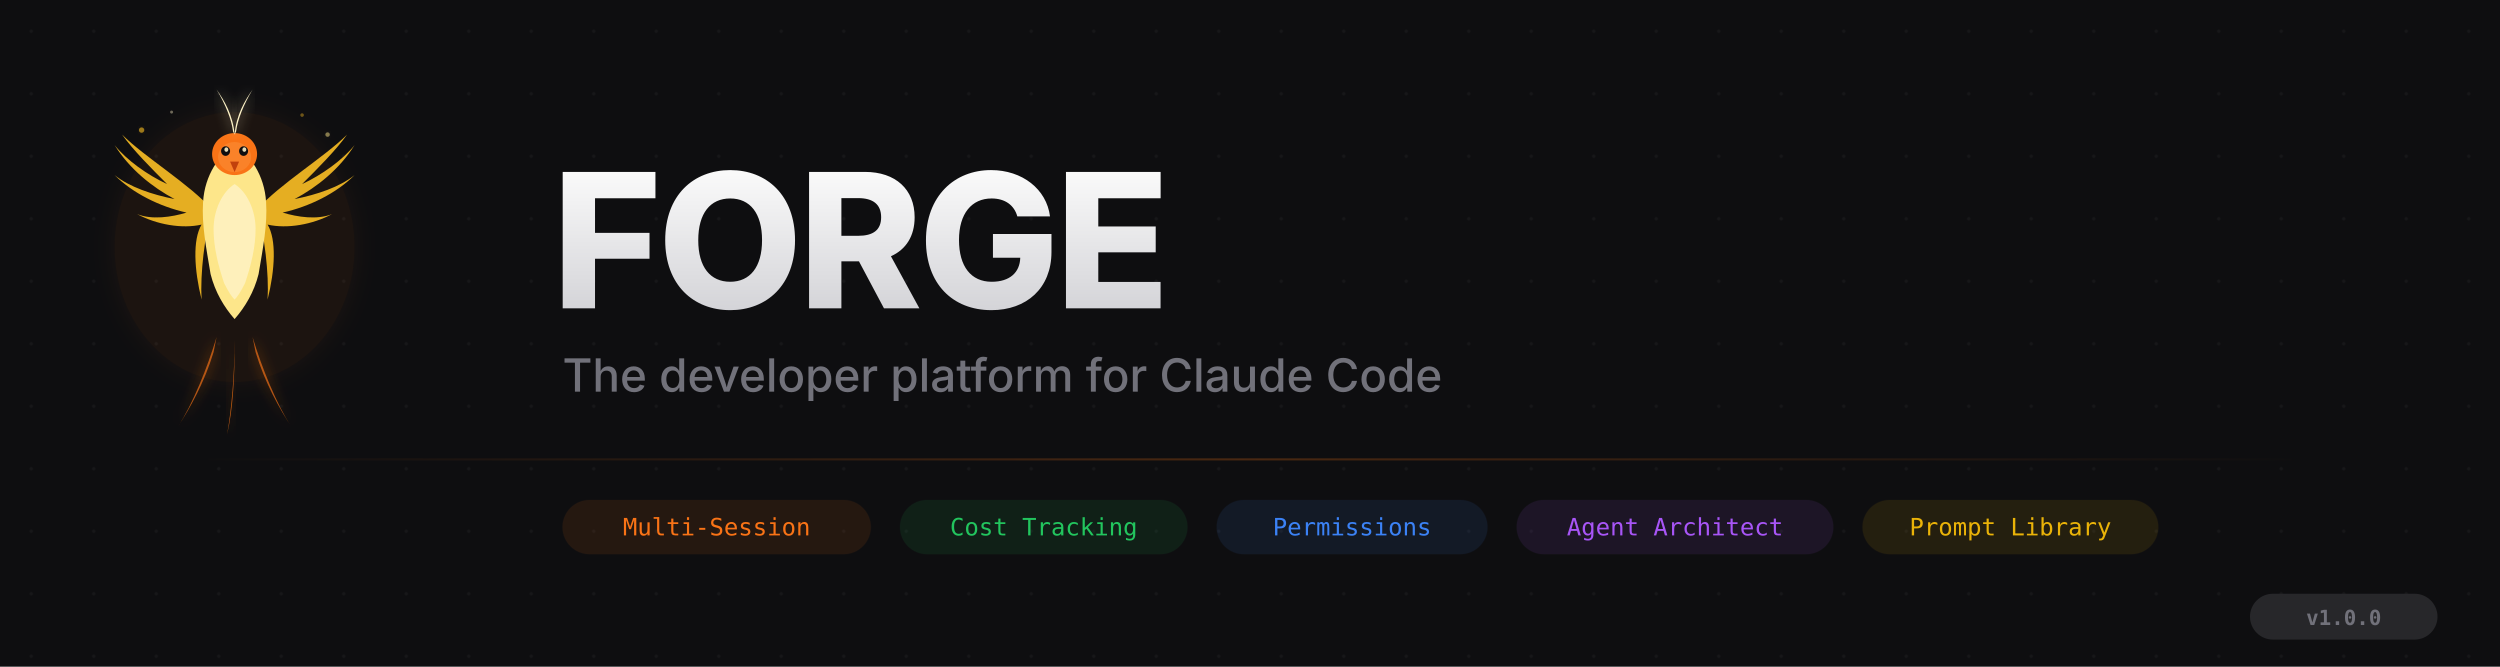
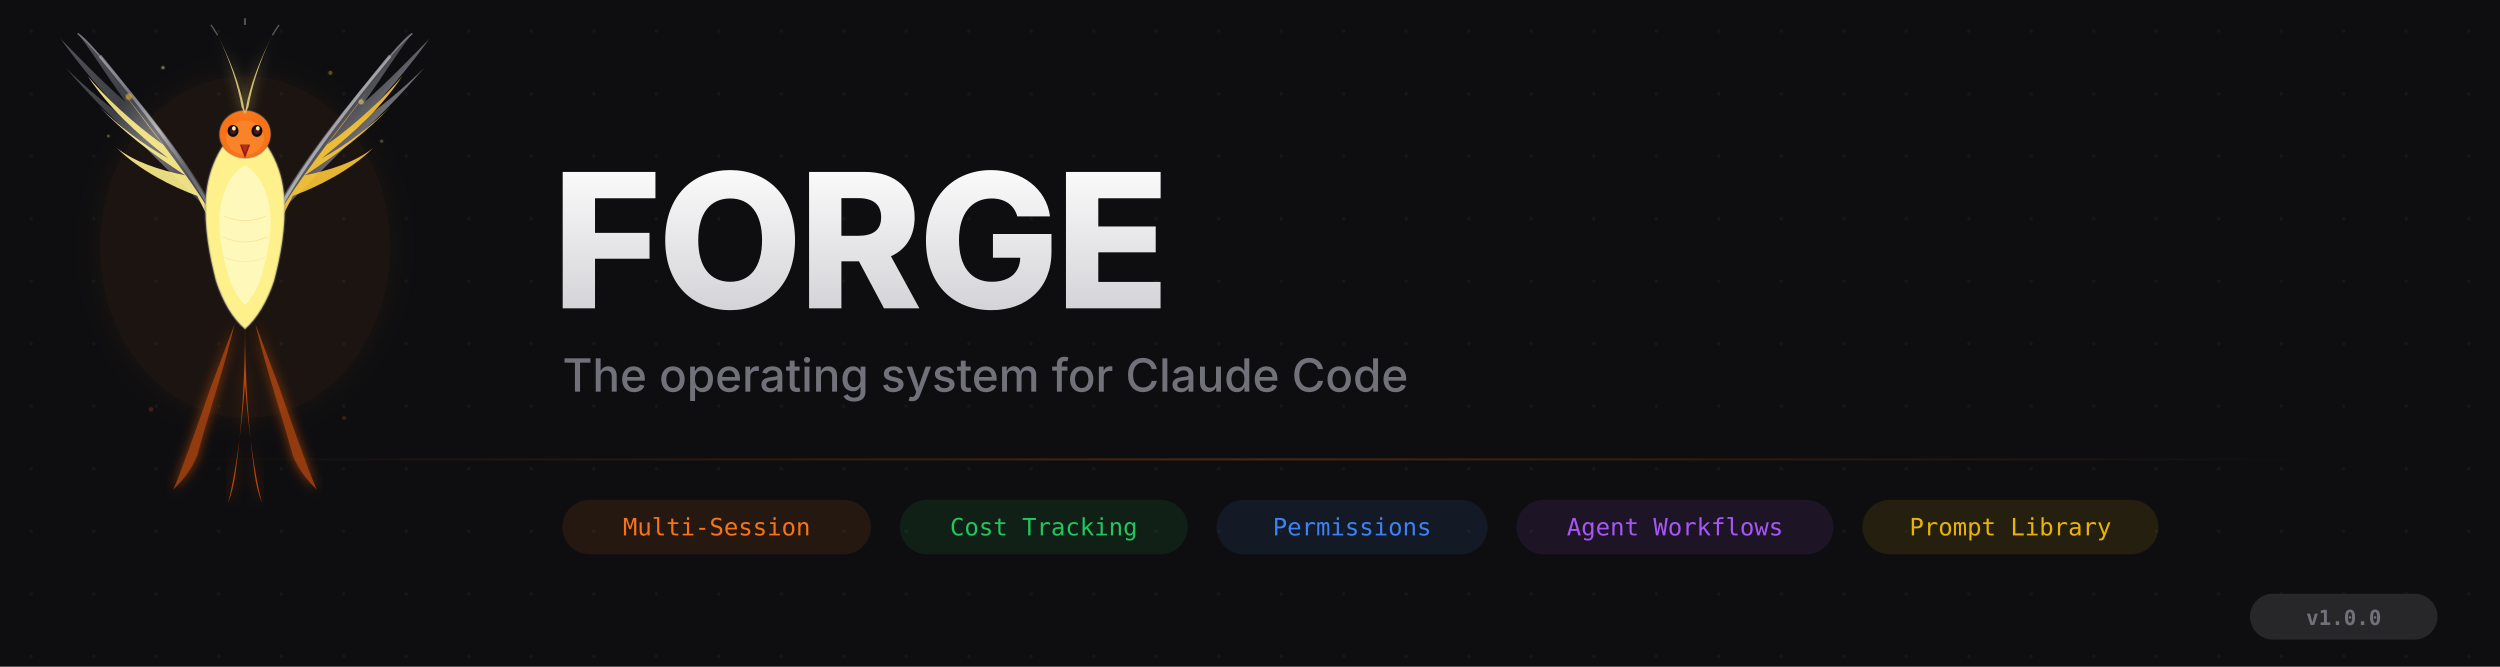
<svg xmlns="http://www.w3.org/2000/svg" viewBox="0 0 1200 320" fill="none">
  <defs>
    <linearGradient id="bannerBg" x1="0" y1="0" x2="1200" y2="320">
      <stop offset="0%" stop-color="#0e0e10" />
      <stop offset="50%" stop-color="#141416" />
      <stop offset="100%" stop-color="#0e0e10" />
    </linearGradient>
-     <linearGradient id="bFlame" x1="80" y1="30" x2="80" y2="200">
-       <stop offset="0%" stop-color="#fde68a" />
-       <stop offset="30%" stop-color="#f97316" />
-       <stop offset="70%" stop-color="#ea580c" />
-       <stop offset="100%" stop-color="#c2410c" />
+     <linearGradient id="fireBody" x1="80" y1="30" x2="80" y2="220">
+       <stop offset="0%" stop-color="#fef08a" />
+       <stop offset="20%" stop-color="#fbbf24" />
+       <stop offset="50%" stop-color="#f97316" />
+       <stop offset="80%" stop-color="#dc2626" />
+       <stop offset="100%" stop-color="#991b1b" />
    </linearGradient>
-     <linearGradient id="bWingL" x1="20" y1="80" x2="70" y2="180">
-       <stop offset="0%" stop-color="#fbbf24" />
+     <linearGradient id="fireWingL" x1="0" y1="30" x2="85" y2="190">
+       <stop offset="0%" stop-color="#fef08a" />
+       <stop offset="30%" stop-color="#fbbf24" />
+       <stop offset="60%" stop-color="#f97316" />
      <stop offset="100%" stop-color="#dc2626" />
    </linearGradient>
-     <linearGradient id="bWingR" x1="90" y1="80" x2="140" y2="180">
-       <stop offset="0%" stop-color="#fbbf24" />
+     <linearGradient id="fireWingR" x1="160" y1="30" x2="80" y2="190">
+       <stop offset="0%" stop-color="#fef08a" />
+       <stop offset="30%" stop-color="#fbbf24" />
+       <stop offset="60%" stop-color="#f97316" />
      <stop offset="100%" stop-color="#dc2626" />
    </linearGradient>
-     <linearGradient id="bChest" x1="80" y1="100" x2="80" y2="190">
-       <stop offset="0%" stop-color="#fef3c7" />
-       <stop offset="100%" stop-color="#fbbf24" />
+     <linearGradient id="fireChest" x1="80" y1="80" x2="80" y2="170">
+       <stop offset="0%" stop-color="#fef9c3" />
+       <stop offset="50%" stop-color="#fde68a" />
+       <stop offset="100%" stop-color="#f59e0b" />
    </linearGradient>
-     <linearGradient id="bTail" x1="80" y1="190" x2="80" y2="260">
-       <stop offset="0%" stop-color="#f97316" />
-       <stop offset="100%" stop-color="#dc2626" stop-opacity="0.2" />
+     <linearGradient id="fireTail" x1="80" y1="170" x2="80" y2="270">
+       <stop offset="0%" stop-color="#ea580c" />
+       <stop offset="50%" stop-color="#dc2626" />
+       <stop offset="100%" stop-color="#7f1d1d" stop-opacity="0" />
    </linearGradient>
-     <linearGradient id="bCrest" x1="80" y1="30" x2="80" y2="65">
-       <stop offset="0%" stop-color="#fef3c7" />
-       <stop offset="100%" stop-color="#f97316" />
+     <linearGradient id="chrome" x1="0" y1="0" x2="1" y2="1">
+       <stop offset="0%" stop-color="#d4d4d8" />
+       <stop offset="25%" stop-color="#a1a1aa" />
+       <stop offset="50%" stop-color="#e4e4e7" />
+       <stop offset="75%" stop-color="#71717a" />
+       <stop offset="100%" stop-color="#a1a1aa" />
+     </linearGradient>
+     <linearGradient id="chromeDark" x1="0" y1="0" x2="1" y2="1">
+       <stop offset="0%" stop-color="#71717a" />
+       <stop offset="40%" stop-color="#52525b" />
+       <stop offset="60%" stop-color="#a1a1aa" />
+       <stop offset="100%" stop-color="#3f3f46" />
    </linearGradient>
    <linearGradient id="accentLine" x1="0" y1="0" x2="1" y2="0">
      <stop offset="0%" stop-color="#f97316" stop-opacity="0" />
      <stop offset="50%" stop-color="#f97316" />
      <stop offset="100%" stop-color="#f97316" stop-opacity="0" />
    </linearGradient>
    <linearGradient id="textGrad" x1="0" y1="0" x2="0" y2="1">
      <stop offset="0%" stop-color="#fafafa" />
      <stop offset="100%" stop-color="#d4d4d8" />
    </linearGradient>
-     <filter id="bGlow">
-       <feGaussianBlur stdDeviation="4" result="blur" />
+     <filter id="glow">
+       <feGaussianBlur stdDeviation="3" result="b" />
      <feMerge>
-         <feMergeNode in="blur" />
+         <feMergeNode in="b" />
        <feMergeNode in="SourceGraphic" />
      </feMerge>
    </filter>
-     <filter id="bSoftGlow">
-       <feGaussianBlur stdDeviation="8" result="blur" />
+     <filter id="softGlow">
+       <feGaussianBlur stdDeviation="8" result="b" />
      <feMerge>
-         <feMergeNode in="blur" />
+         <feMergeNode in="b" />
+         <feMergeNode in="SourceGraphic" />
+       </feMerge>
+     </filter>
+     <filter id="emberGlow">
+       <feGaussianBlur stdDeviation="2" result="b" />
+       <feMerge>
+         <feMergeNode in="b" />
        <feMergeNode in="SourceGraphic" />
      </feMerge>
    </filter>
  </defs>
  <rect width="1200" height="320" fill="url(#bannerBg)" />
  <g opacity="0.04">
    <pattern id="dots" x="0" y="0" width="30" height="30" patternUnits="userSpaceOnUse">
      <circle cx="15" cy="15" r="0.8" fill="#fff" />
    </pattern>
    <rect width="1200" height="320" fill="url(#dots)" />
  </g>
-   <g transform="translate(55, 25) scale(0.72)">
-     <ellipse cx="80" cy="130" rx="80" ry="90" fill="#f97316" opacity="0.06" filter="url(#bSoftGlow)" />
-     <path d="M68 190 C62 210, 52 235, 42 250 C50 238, 60 220, 66 200Z" fill="url(#bTail)" opacity="0.7" filter="url(#bGlow)" />
-     <path d="M80 192 C80 215, 78 238, 75 255 C79 238, 80 215, 80 198Z" fill="url(#bTail)" opacity="0.8" filter="url(#bGlow)" />
-     <path d="M92 190 C98 210, 108 235, 118 250 C110 238, 100 220, 94 200Z" fill="url(#bTail)" opacity="0.7" filter="url(#bGlow)" />
-     <path d="M65 105 C50 88, 20 70, 5 55 C12 65, 25 78, 35 88 C22 82, 8 72, 0 62 C10 78, 25 90, 40 98 C25 95, 10 90, 0 82 C12 94, 30 103, 48 107 C38 110, 25 112, 15 108 C28 115, 45 118, 58 115 C52 125, 53 145, 58 165 C57 148, 60 122, 65 105Z" fill="url(#bWingL)" opacity="0.9" />
-     <path d="M95 105 C110 88, 140 70, 155 55 C148 65, 135 78, 125 88 C138 82, 152 72, 160 62 C150 78, 135 90, 120 98 C135 95, 150 90, 160 82 C148 94, 130 103, 112 107 C122 110, 135 112, 145 108 C132 115, 115 118, 102 115 C108 125, 107 145, 102 165 C103 148, 100 122, 95 105Z" fill="url(#bWingR)" opacity="0.9" />
-     <path d="M80 62 C90 68, 100 82, 101 100 C102 115, 99 130, 96 148 C93 160, 87 170, 80 178 C73 170, 67 160, 64 148 C61 130, 58 115, 59 100 C60 82, 70 68, 80 62Z" fill="url(#bFlame)" />
-     <path d="M80 88 C88 93, 94 105, 94 118 C94 130, 91 142, 87 154 C84 160, 82 163, 80 165 C78 163, 76 160, 73 154 C69 142, 66 130, 66 118 C66 105, 72 93, 80 88Z" fill="url(#bChest)" opacity="0.8" />
-     <ellipse cx="80" cy="68" rx="15" ry="14" fill="#f97316" />
-     <ellipse cx="80" cy="70" rx="11" ry="10" fill="#fb923c" opacity="0.5" />
-     <path d="M80 55 C79 42, 73 32, 68 25 C74 35, 78 45, 79 53Z" fill="url(#bCrest)" filter="url(#bGlow)" />
-     <path d="M80 55 C80 40, 80 28, 80 18 C80 30, 80 43, 80 53Z" fill="url(#bCrest)" filter="url(#bGlow)" />
-     <path d="M80 55 C81 42, 87 32, 92 25 C86 35, 82 45, 81 53Z" fill="url(#bCrest)" filter="url(#bGlow)" />
-     <ellipse cx="74" cy="66" rx="3" ry="3.2" fill="#0e0e10" />
-     <ellipse cx="86" cy="66" rx="3" ry="3.2" fill="#0e0e10" />
-     <ellipse cx="74.5" cy="65" rx="1.3" ry="1.5" fill="#fef3c7" opacity="0.9" />
-     <ellipse cx="86.5" cy="65" rx="1.3" ry="1.5" fill="#fef3c7" opacity="0.9" />
-     <path d="M77 73 L80 80 L83 73 Z" fill="#c2410c" />
-     <circle cx="18" cy="52" r="1.8" fill="#fbbf24" opacity="0.6" filter="url(#bGlow)" />
-     <circle cx="142" cy="55" r="1.5" fill="#fde68a" opacity="0.5" filter="url(#bGlow)" />
-     <circle cx="38" cy="40" r="1" fill="#fef3c7" opacity="0.4" />
-     <circle cx="125" cy="42" r="1.2" fill="#fbbf24" opacity="0.4" />
+   <g transform="translate(52, 12) scale(0.82)">
+     <ellipse cx="80" cy="130" rx="85" ry="100" fill="#f97316" opacity="0.06" filter="url(#softGlow)" />
+     <path d="M74 175 C68 200, 58 230, 52 252 C48 262, 42 268, 38 272 C44 258, 52 235, 60 212 L72 180Z" fill="url(#fireTail)" opacity="0.6" filter="url(#glow)" />
+     <path d="M80 178 C80 205, 78 235, 75 258 C74 268, 72 275, 70 280 C74 265, 78 238, 80 210 L80 182Z" fill="url(#fireTail)" opacity="0.75" filter="url(#glow)" />
+     <path d="M80 180 C80 215, 80 248, 80 275 C80 282, 80 286, 80 290 C80 280, 80 250, 80 215Z" fill="url(#fireTail)" opacity="0.85" filter="url(#glow)" />
+     <path d="M80 178 C80 205, 82 235, 85 258 C86 268, 88 275, 90 280 C86 265, 82 238, 80 210 L80 182Z" fill="url(#fireTail)" opacity="0.75" filter="url(#glow)" />
+     <path d="M86 175 C92 200, 102 230, 108 252 C112 262, 118 268, 122 272 C116 258, 108 235, 100 212 L88 180Z" fill="url(#fireTail)" opacity="0.6" filter="url(#glow)" />
+     <path d="M62 108 C48 82, 22 48, -5 18 C-10 12, -14 8, -18 5              C-12 12, -2 28, 10 45 C-5 32, -18 18, -28 8              C-18 22, -2 42, 15 58 C0 48, -15 35, -25 25              C-12 40, 5 58, 22 72              L58 108Z" fill="url(#chromeDark)" opacity="0.7" />
+     <path d="M60 110 C45 85, 18 52, -2 25              C8 38, 20 55, 32 70              C15 58, -2 42, -12 30              C0 48, 15 62, 35 78              C20 70, 5 58, -5 48              C8 62, 25 75, 45 88              C30 85, 15 80, 5 72              C18 85, 38 95, 52 100              L58 112Z" fill="url(#fireWingL)" opacity="0.9" />
+     <path d="M60 108 C45 80, 18 46, -5 18" stroke="url(#chrome)" stroke-width="1.8" fill="none" opacity="0.6" />
+     <path d="M-5 18 C-12 10, -16 6, -18 5" stroke="#e4e4e7" stroke-width="1" fill="none" opacity="0.4" />
+     <path d="M98 108 C112 82, 138 48, 165 18 C170 12, 174 8, 178 5              C172 12, 162 28, 150 45 C165 32, 178 18, 188 8              C178 22, 162 42, 145 58 C160 48, 175 35, 185 25              C172 40, 155 58, 138 72              L102 108Z" fill="url(#chromeDark)" opacity="0.7" />
+     <path d="M100 110 C115 85, 142 52, 162 25              C152 38, 140 55, 128 70              C145 58, 162 42, 172 30              C160 48, 145 62, 125 78              C140 70, 155 58, 165 48              C152 62, 135 75, 115 88              C130 85, 145 80, 155 72              C142 85, 122 95, 108 100              L102 112Z" fill="url(#fireWingR)" opacity="0.9" />
+     <path d="M100 108 C115 80, 142 46, 165 18" stroke="url(#chrome)" stroke-width="1.8" fill="none" opacity="0.6" />
+     <path d="M165 18 C172 10, 176 6, 178 5" stroke="#e4e4e7" stroke-width="1" fill="none" opacity="0.4" />
+     <path d="M80 58 C92 65, 102 82, 103 102 C104 118, 101 135, 97 150 C93 162, 87 172, 80 178 C73 172, 67 162, 63 150 C59 135, 56 118, 57 102 C58 82, 68 65, 80 58Z" fill="url(#fireBody)" />
+     <path d="M80 58 C92 65, 102 82, 103 102 C104 118, 101 135, 97 150 C93 162, 87 172, 80 178 C73 172, 67 162, 63 150 C59 135, 56 118, 57 102 C58 82, 68 65, 80 58Z" fill="none" stroke="url(#chromeDark)" stroke-width="1.2" opacity="0.35" />
+     <path d="M80 82 C89 87, 95 100, 95 115 C95 128, 92 140, 88 152 C85 158, 82 162, 80 164 C78 162, 75 158, 72 152 C68 140, 65 128, 65 115 C65 100, 71 87, 80 82Z" fill="url(#fireChest)" opacity="0.85" />
+     <path d="M68 112 Q80 117 92 112" stroke="#f59e0b" stroke-width="0.35" fill="none" opacity="0.35" />
+     <path d="M67 124 Q80 130 93 124" stroke="#f59e0b" stroke-width="0.35" fill="none" opacity="0.3" />
+     <path d="M68 136 Q80 141 92 136" stroke="#f59e0b" stroke-width="0.3" fill="none" opacity="0.25" />
+     <ellipse cx="80" cy="64" rx="15" ry="14" fill="#f97316" />
+     <ellipse cx="80" cy="66" rx="11" ry="10" fill="#fb923c" opacity="0.5" />
+     <ellipse cx="80" cy="64" rx="15" ry="14" fill="none" stroke="url(#chromeDark)" stroke-width="1" opacity="0.3" />
+     <path d="M80 52 C78 36, 70 18, 64 6 C71 20, 76 36, 78 48Z" fill="#fde68a" filter="url(#glow)" opacity="0.8" />
+     <path d="M80 52 C80 32, 80 14, 80 0 C80 16, 80 34, 80 48Z" fill="#fef08a" filter="url(#glow)" opacity="0.9" />
+     <path d="M80 52 C82 36, 90 18, 96 6 C89 20, 84 36, 82 48Z" fill="#fde68a" filter="url(#glow)" opacity="0.8" />
+     <path d="M64 6 C62 3, 61 1, 60 0" stroke="#a1a1aa" stroke-width="0.8" fill="none" opacity="0.5" />
+     <path d="M80 0 C80 -2, 80 -3, 80 -4" stroke="#d4d4d8" stroke-width="0.8" fill="none" opacity="0.5" />
+     <path d="M96 6 C98 3, 99 1, 100 0" stroke="#a1a1aa" stroke-width="0.8" fill="none" opacity="0.5" />
+     <ellipse cx="73" cy="62" rx="3.2" ry="3.5" fill="#0e0e10" />
+     <ellipse cx="87" cy="62" rx="3.2" ry="3.5" fill="#0e0e10" />
+     <ellipse cx="73" cy="62" rx="1.8" ry="2" fill="#991b1b" opacity="0.5" />
+     <ellipse cx="87" cy="62" rx="1.8" ry="2" fill="#991b1b" opacity="0.5" />
+     <ellipse cx="73.5" cy="60.5" rx="1.1" ry="1.3" fill="#fef9c3" opacity="0.95" />
+     <ellipse cx="87.5" cy="60.5" rx="1.1" ry="1.3" fill="#fef9c3" opacity="0.95" />
+     <path d="M77 70 L80 78 L83 70Z" fill="#991b1b" />
+     <path d="M78 70 L80 75 L82 70Z" fill="#c2410c" opacity="0.6" />
+     <circle cx="12" cy="42" r="1.8" fill="#fbbf24" opacity="0.55" filter="url(#emberGlow)" />
+     <circle cx="148" cy="45" r="1.5" fill="#fde68a" opacity="0.5" filter="url(#emberGlow)" />
+     <circle cx="32" cy="25" r="1" fill="#fef9c3" opacity="0.4" filter="url(#emberGlow)" />
+     <circle cx="130" cy="28" r="1.2" fill="#fbbf24" opacity="0.35" filter="url(#emberGlow)" />
+     <circle cx="0" cy="65" r="0.9" fill="#fde68a" opacity="0.3" filter="url(#emberGlow)" />
+     <circle cx="160" cy="68" r="1" fill="#fde68a" opacity="0.25" filter="url(#emberGlow)" />
+     <circle cx="25" cy="225" r="1.3" fill="#ef4444" opacity="0.25" filter="url(#emberGlow)" />
+     <circle cx="138" cy="230" r="1.1" fill="#f97316" opacity="0.2" filter="url(#emberGlow)" />
  </g>
  <text x="265" y="148" fill="url(#textGrad)" font-family="'Inter', 'SF Pro Display', -apple-system, sans-serif" font-size="90" font-weight="800" letter-spacing="-2">FORGE</text>
-   <text x="270" y="188" fill="#71717a" font-family="'Inter', 'SF Pro Display', -apple-system, sans-serif" font-size="22" font-weight="500">The developer platform for Claude Code</text>
+   <text x="270" y="188" fill="#71717a" font-family="'Inter', 'SF Pro Display', -apple-system, sans-serif" font-size="22" font-weight="500">The operating system for Claude Code</text>
  <rect x="100" y="220" width="1000" height="1" fill="url(#accentLine)" opacity="0.25" />
  <g font-family="'SF Mono', 'Fira Code', monospace" font-size="11.5" font-weight="500">
    <rect x="270" y="240" width="148" height="26" rx="13" fill="#f97316" opacity="0.1" stroke="#f97316" stroke-opacity="0.2" stroke-width="0.5" />
    <text x="344" y="257" text-anchor="middle" fill="#f97316">Multi-Session</text>
    <rect x="432" y="240" width="138" height="26" rx="13" fill="#22c55e" opacity="0.1" stroke="#22c55e" stroke-opacity="0.2" stroke-width="0.5" />
    <text x="501" y="257" text-anchor="middle" fill="#22c55e">Cost Tracking</text>
    <rect x="584" y="240" width="130" height="26" rx="13" fill="#3b82f6" opacity="0.1" stroke="#3b82f6" stroke-opacity="0.2" stroke-width="0.5" />
    <text x="649" y="257" text-anchor="middle" fill="#3b82f6">Permissions</text>
    <rect x="728" y="240" width="152" height="26" rx="13" fill="#a855f7" opacity="0.1" stroke="#a855f7" stroke-opacity="0.2" stroke-width="0.5" />
-     <text x="804" y="257" text-anchor="middle" fill="#a855f7">Agent Architect</text>
+     <text x="804" y="257" text-anchor="middle" fill="#a855f7">Agent Workflows</text>
    <rect x="894" y="240" width="142" height="26" rx="13" fill="#eab308" opacity="0.1" stroke="#eab308" stroke-opacity="0.2" stroke-width="0.5" />
    <text x="965" y="257" text-anchor="middle" fill="#eab308">Prompt Library</text>
  </g>
  <rect x="1080" y="285" width="90" height="22" rx="11" fill="#27272a" />
  <text x="1125" y="300" text-anchor="middle" fill="#71717a" font-family="'SF Mono', monospace" font-size="10" font-weight="600">v1.0.0</text>
</svg>
